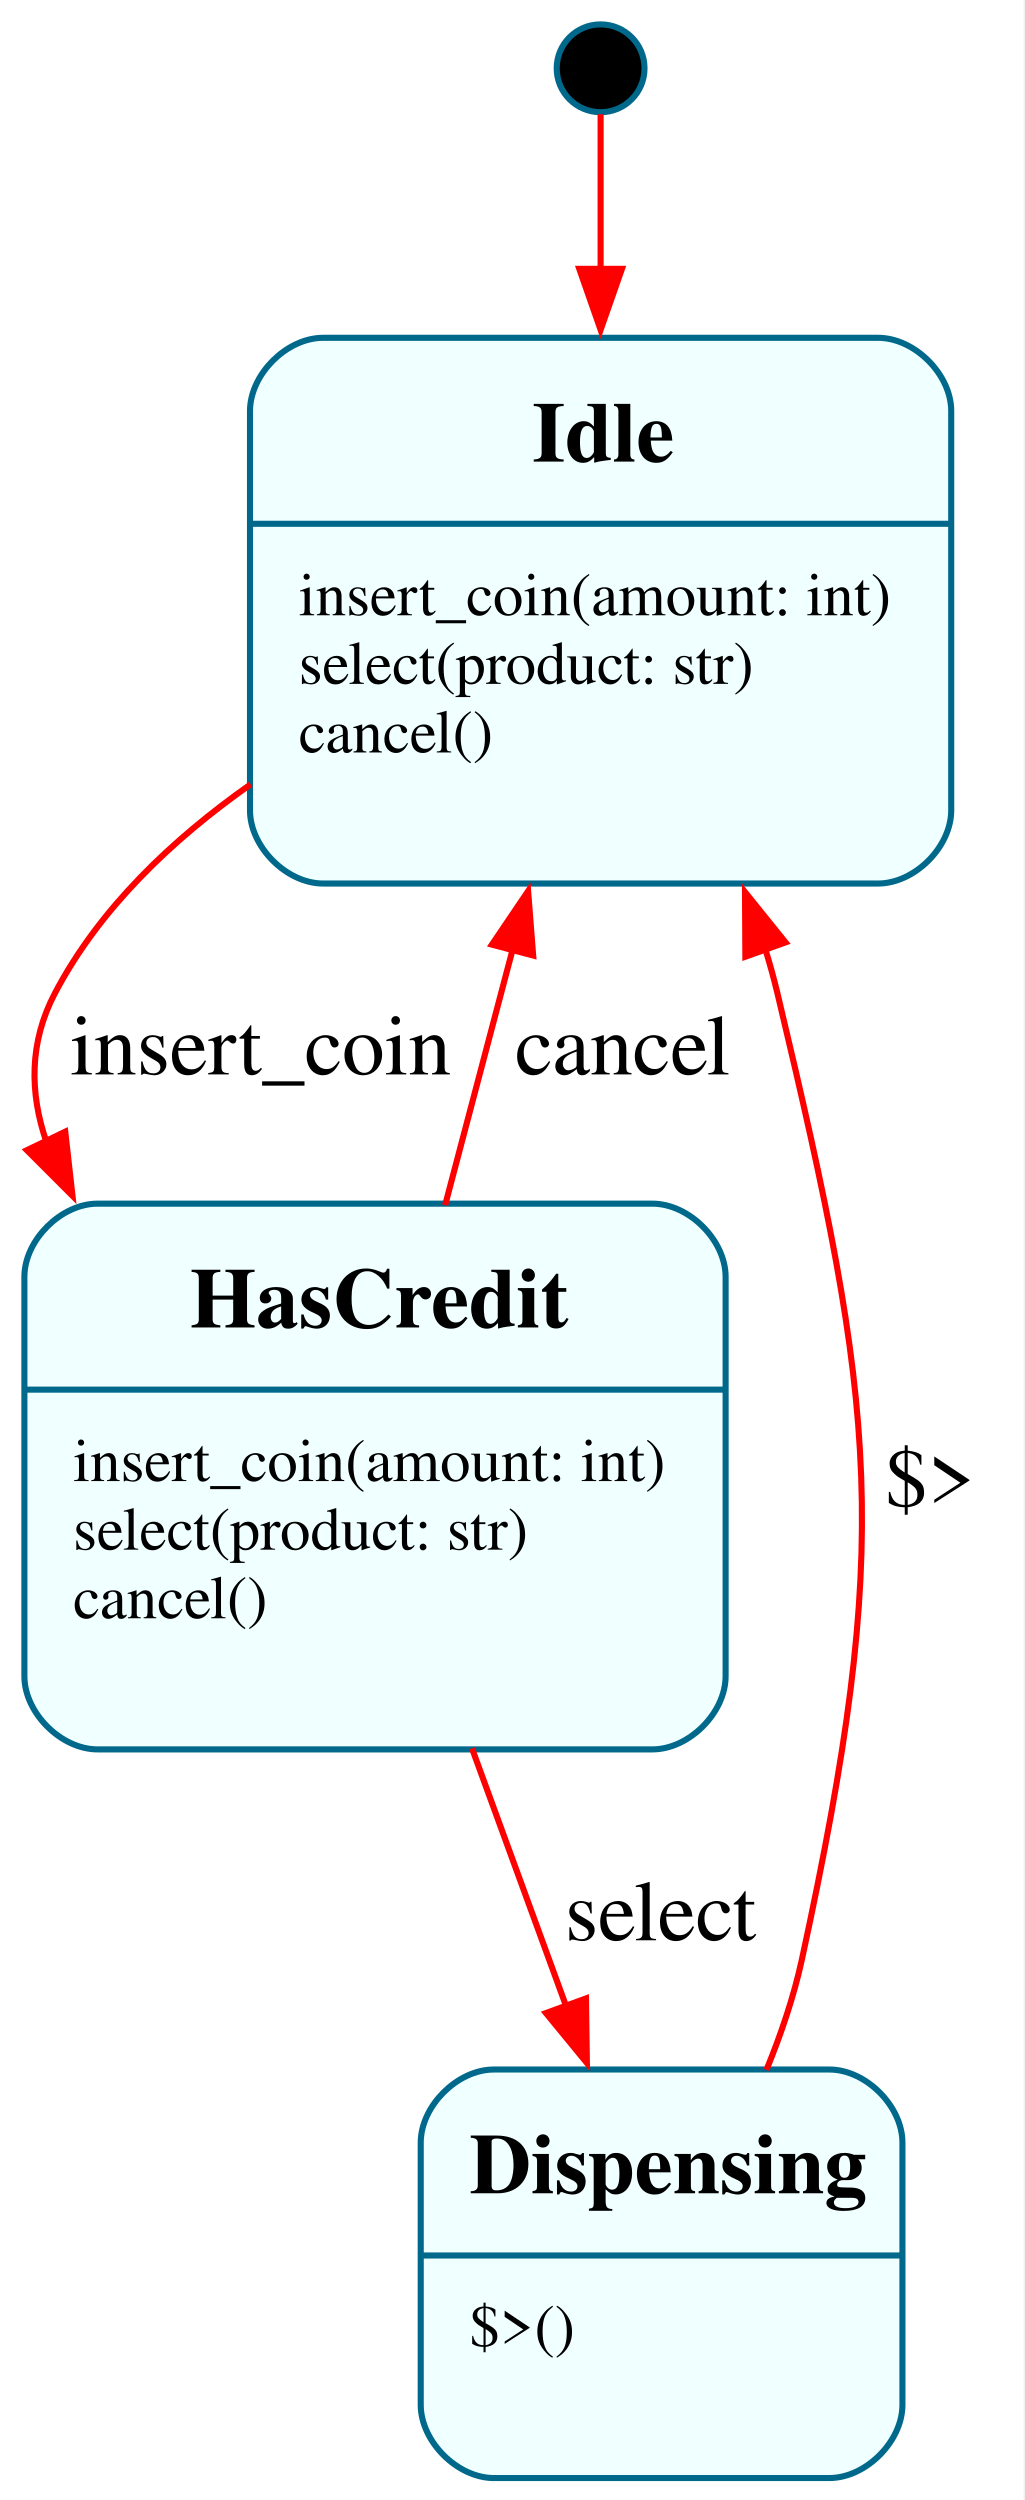
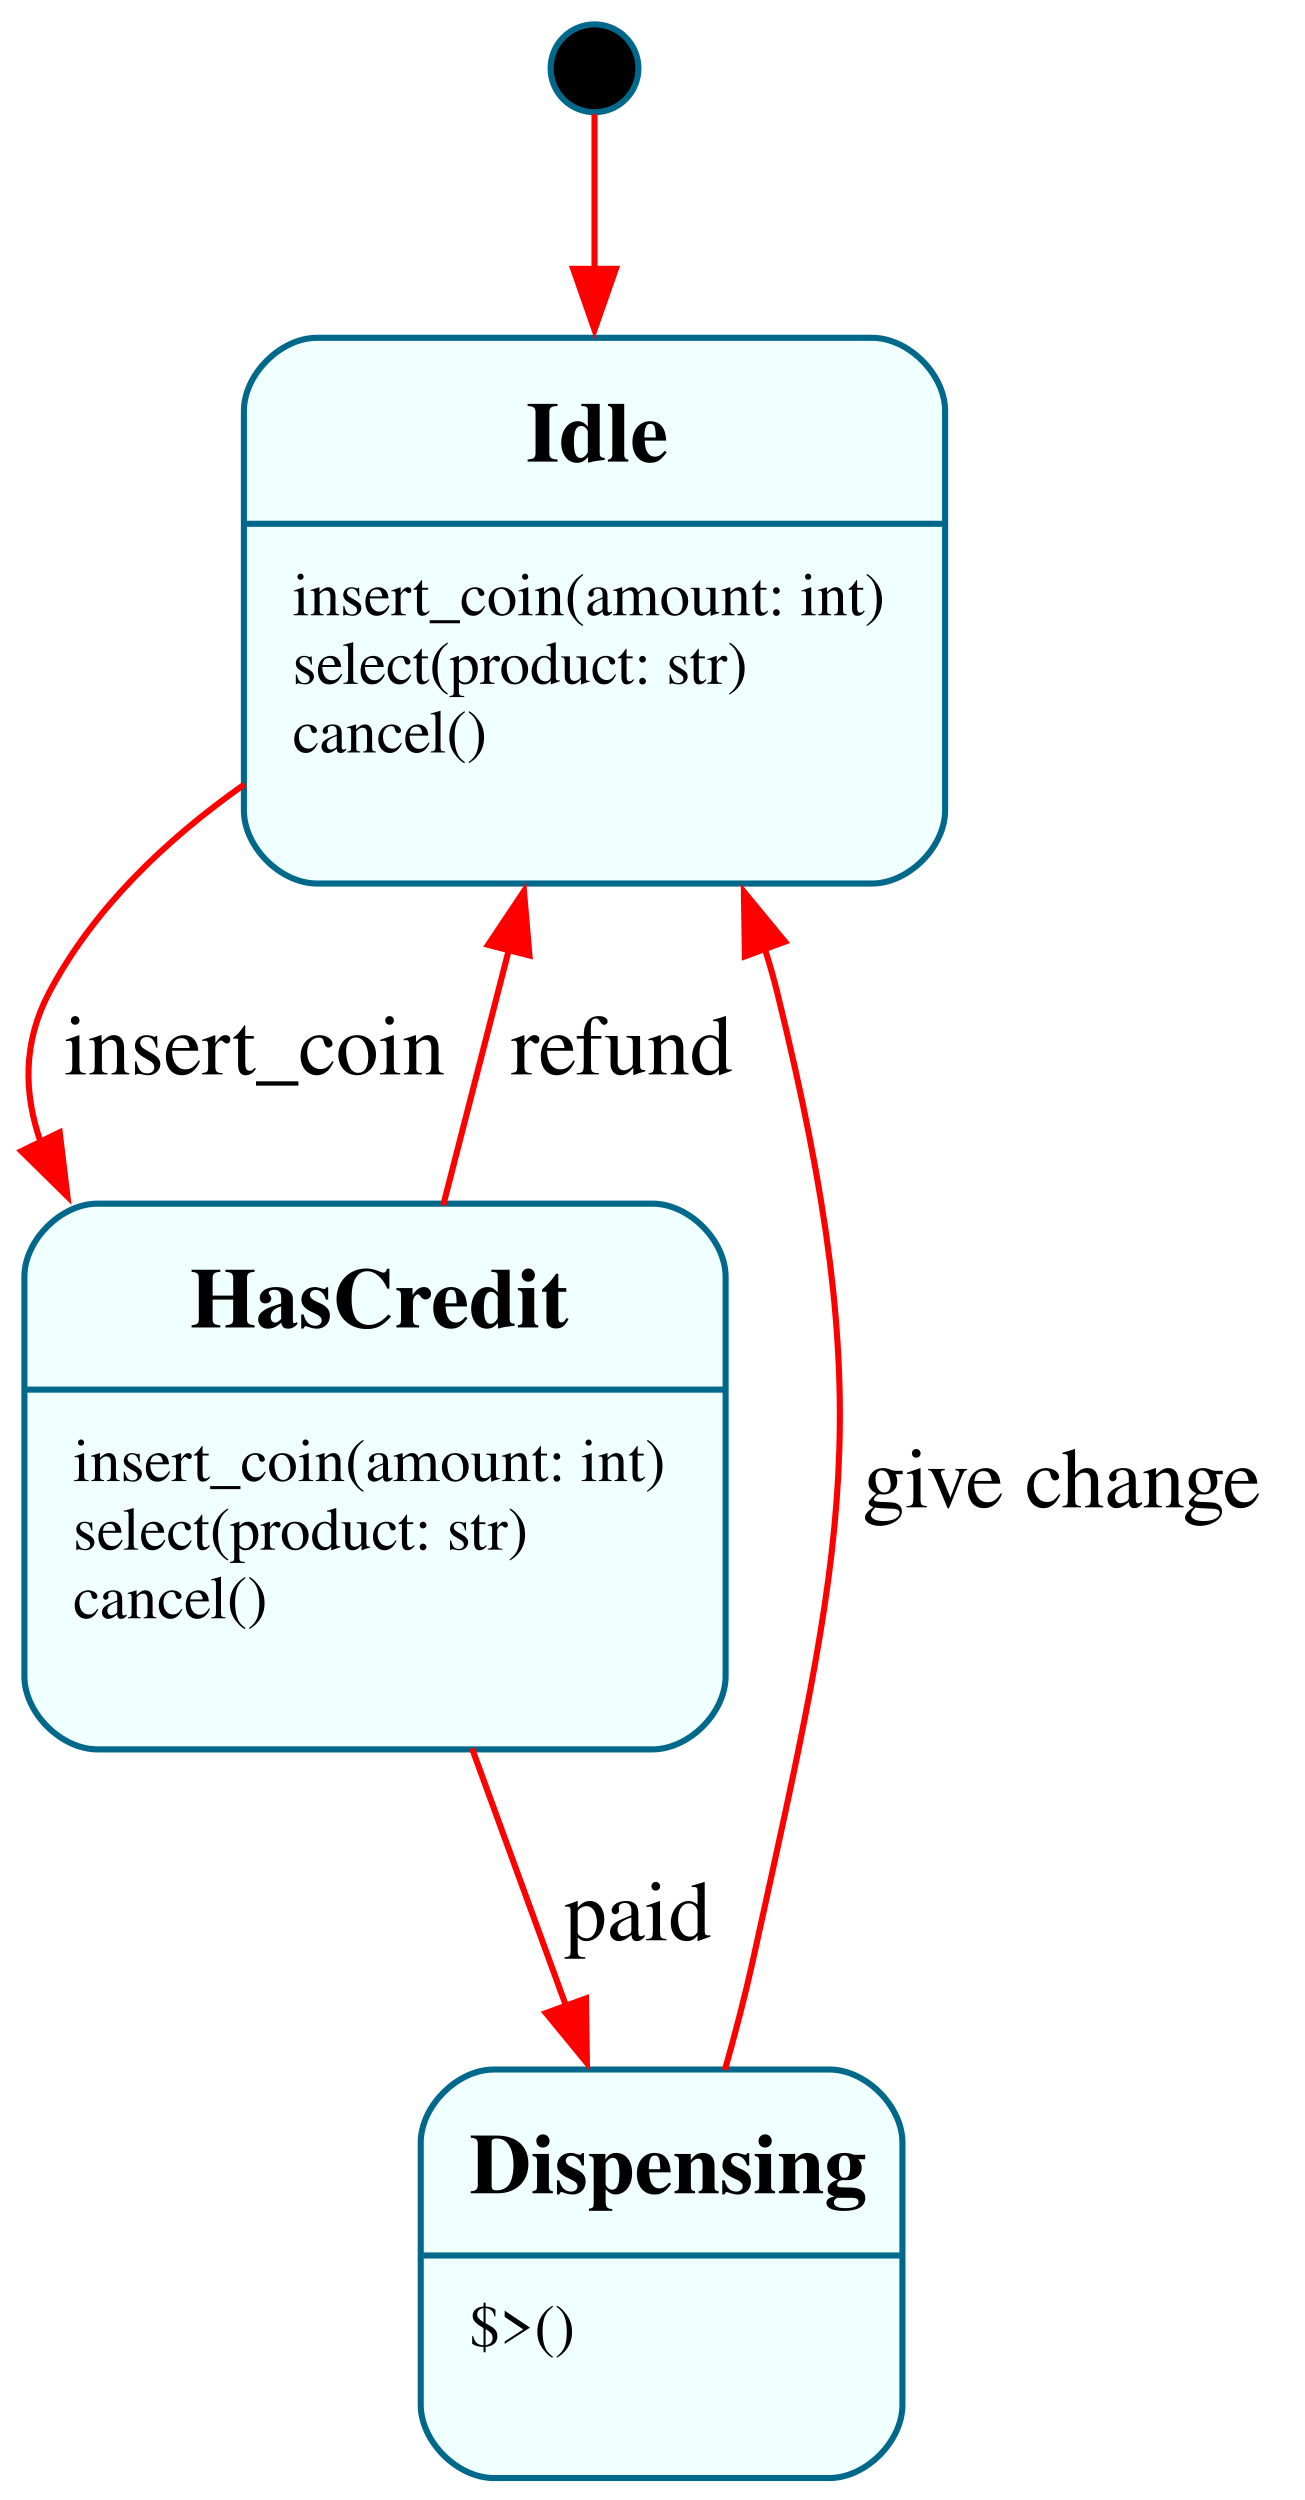
- <svg xmlns="http://www.w3.org/2000/svg" width="168pt" height="410pt" viewBox="0.00 0.00 168.00 410.00">
+ <svg xmlns="http://www.w3.org/2000/svg" width="214pt" height="410pt" viewBox="0.00 0.00 214.00 410.00">
  <g id="graph0" class="graph" transform="scale(1 1) rotate(0) translate(4 406.4)">
-     <polygon fill="white" stroke="none" points="-4,4 -4,-406.4 163.86,-406.4 163.86,4 -4,4" />
+     <polygon fill="white" stroke="none" points="-4,4 -4,-406.4 210.49,-406.4 210.49,4 -4,4" />
    <g id="node1" class="node">
-       <ellipse fill="black" stroke="#00688b" cx="94.5" cy="-395.2" rx="7.2" ry="7.2" />
+       <ellipse fill="black" stroke="#00688b" cx="93.5" cy="-395.2" rx="7.2" ry="7.2" />
    </g>
    <g id="node2" class="node">
-       <path fill="azure" stroke="none" d="M140,-351C140,-351 49,-351 49,-351 43,-351 37,-345 37,-339 37,-339 37,-273.5 37,-273.5 37,-267.5 43,-261.5 49,-261.5 49,-261.5 140,-261.5 140,-261.5 146,-261.5 152,-267.5 152,-273.5 152,-273.5 152,-339 152,-339 152,-345 146,-351 140,-351" />
-       <text xml:space="preserve" text-anchor="start" x="83.25" y="-330.7" font-family="Times,serif" font-weight="bold" font-size="14.00">Idle</text>
-       <text xml:space="preserve" text-anchor="start" x="45" y="-305.5" font-family="Times,serif" font-size="10.00">insert_coin(amount: int)</text>
-       <text xml:space="preserve" text-anchor="start" x="45" y="-294.25" font-family="Times,serif" font-size="10.00">select(product: str)</text>
-       <text xml:space="preserve" text-anchor="start" x="45" y="-283" font-family="Times,serif" font-size="10.00">cancel()</text>
-       <text xml:space="preserve" text-anchor="start" x="81" y="-271.75" font-family="Times,serif" font-size="10.00">            </text>
-       <polygon fill="#00688b" stroke="#00688b" points="37,-320.5 37,-320.5 152,-320.5 152,-320.5 37,-320.5" />
-       <path fill="none" stroke="#00688b" d="M49,-261.5C49,-261.5 140,-261.5 140,-261.5 146,-261.5 152,-267.5 152,-273.5 152,-273.5 152,-339 152,-339 152,-345 146,-351 140,-351 140,-351 49,-351 49,-351 43,-351 37,-345 37,-339 37,-339 37,-273.5 37,-273.5 37,-267.5 43,-261.5 49,-261.5" />
+       <path fill="azure" stroke="none" d="M139,-351C139,-351 48,-351 48,-351 42,-351 36,-345 36,-339 36,-339 36,-273.5 36,-273.5 36,-267.5 42,-261.5 48,-261.5 48,-261.5 139,-261.5 139,-261.5 145,-261.5 151,-267.5 151,-273.5 151,-273.5 151,-339 151,-339 151,-345 145,-351 139,-351" />
+       <text xml:space="preserve" text-anchor="start" x="82.25" y="-330.7" font-family="Times,serif" font-weight="bold" font-size="14.00">Idle</text>
+       <text xml:space="preserve" text-anchor="start" x="44" y="-305.5" font-family="Times,serif" font-size="10.00">insert_coin(amount: int)</text>
+       <text xml:space="preserve" text-anchor="start" x="44" y="-294.25" font-family="Times,serif" font-size="10.00">select(product: str)</text>
+       <text xml:space="preserve" text-anchor="start" x="44" y="-283" font-family="Times,serif" font-size="10.00">cancel()</text>
+       <text xml:space="preserve" text-anchor="start" x="80" y="-271.75" font-family="Times,serif" font-size="10.00">            </text>
+       <polygon fill="#00688b" stroke="#00688b" points="36,-320.5 36,-320.5 151,-320.5 151,-320.5 36,-320.5" />
+       <path fill="none" stroke="#00688b" d="M48,-261.5C48,-261.5 139,-261.5 139,-261.5 145,-261.5 151,-267.5 151,-273.5 151,-273.5 151,-339 151,-339 151,-345 145,-351 139,-351 139,-351 48,-351 48,-351 42,-351 36,-345 36,-339 36,-339 36,-273.5 36,-273.5 36,-267.5 42,-261.5 48,-261.5" />
    </g>
    <g id="edge1" class="edge">
-       <path fill="none" stroke="red" d="M94.5,-387.66C94.5,-381.75 94.5,-372.41 94.5,-362.16" />
-       <polygon fill="red" stroke="red" points="98,-362.31 94.5,-352.31 91,-362.31 98,-362.31" />
+       <path fill="none" stroke="red" d="M93.5,-387.66C93.5,-381.75 93.5,-372.41 93.5,-362.16" />
+       <polygon fill="red" stroke="red" points="97,-362.31 93.5,-352.31 90,-362.31 97,-362.31" />
    </g>
    <g id="node3" class="node">
      <path fill="azure" stroke="none" d="M103,-209C103,-209 12,-209 12,-209 6,-209 0,-203 0,-197 0,-197 0,-131.5 0,-131.5 0,-125.5 6,-119.5 12,-119.5 12,-119.5 103,-119.5 103,-119.5 109,-119.5 115,-125.5 115,-131.5 115,-131.5 115,-197 115,-197 115,-203 109,-209 103,-209" />
      <text xml:space="preserve" text-anchor="start" x="27.12" y="-188.7" font-family="Times,serif" font-weight="bold" font-size="14.00">HasCredit</text>
      <text xml:space="preserve" text-anchor="start" x="8" y="-163.5" font-family="Times,serif" font-size="10.00">insert_coin(amount: int)</text>
      <text xml:space="preserve" text-anchor="start" x="8" y="-152.25" font-family="Times,serif" font-size="10.00">select(product: str)</text>
      <text xml:space="preserve" text-anchor="start" x="8" y="-141" font-family="Times,serif" font-size="10.00">cancel()</text>
      <text xml:space="preserve" text-anchor="start" x="44" y="-129.75" font-family="Times,serif" font-size="10.00">            </text>
      <polygon fill="#00688b" stroke="#00688b" points="0,-178.5 0,-178.5 115,-178.5 115,-178.5 0,-178.5" />
      <path fill="none" stroke="#00688b" d="M12,-119.5C12,-119.5 103,-119.5 103,-119.5 109,-119.5 115,-125.5 115,-131.5 115,-131.5 115,-197 115,-197 115,-203 109,-209 103,-209 103,-209 12,-209 12,-209 6,-209 0,-203 0,-197 0,-197 0,-131.5 0,-131.5 0,-125.5 6,-119.5 12,-119.5" />
    </g>
    <g id="edge2" class="edge">
-       <path fill="none" stroke="red" d="M37.1,-277.77C24.25,-268.74 12.28,-257.37 5,-243.5 0.77,-235.44 0.86,-227.19 3.58,-219.21" />
-       <polygon fill="red" stroke="red" points="6.7,-220.81 7.89,-210.28 0.4,-217.77 6.7,-220.81" />
-       <text xml:space="preserve" text-anchor="middle" x="38.75" y="-230.2" font-family="Times,serif" font-size="14.00"> insert_coin </text>
+       <path fill="none" stroke="red" d="M36.1,-277.77C23.25,-268.74 11.28,-257.37 4,-243.5 -0.25,-235.39 -0.13,-227.12 2.66,-219.13" />
+       <polygon fill="red" stroke="red" points="5.79,-220.7 7.06,-210.18 -0.49,-217.61 5.79,-220.7" />
+       <text xml:space="preserve" text-anchor="middle" x="37.75" y="-230.2" font-family="Times,serif" font-size="14.00"> insert_coin </text>
    </g>
    <g id="edge4" class="edge">
-       <path fill="none" stroke="red" d="M69,-208.75C72.51,-222.05 76.42,-236.85 80.1,-250.78" />
-       <polygon fill="red" stroke="red" points="76.67,-251.48 82.61,-260.26 83.44,-249.69 76.67,-251.48" />
-       <text xml:space="preserve" text-anchor="middle" x="98.11" y="-230.2" font-family="Times,serif" font-size="14.00"> cancel </text>
+       <path fill="none" stroke="red" d="M68.69,-208.75C72.11,-222.05 75.91,-236.85 79.49,-250.78" />
+       <polygon fill="red" stroke="red" points="76.05,-251.44 81.93,-260.25 82.83,-249.7 76.05,-251.44" />
+       <text xml:space="preserve" text-anchor="middle" x="97.95" y="-230.2" font-family="Times,serif" font-size="14.00"> refund </text>
    </g>
    <g id="node4" class="node">
      <path fill="azure" stroke="none" d="M132,-67C132,-67 77,-67 77,-67 71,-67 65,-61 65,-55 65,-55 65,-12 65,-12 65,-6 71,0 77,0 77,0 132,0 132,0 138,0 144,-6 144,-12 144,-12 144,-55 144,-55 144,-61 138,-67 132,-67" />
      <text xml:space="preserve" text-anchor="start" x="73" y="-46.7" font-family="Times,serif" font-weight="bold" font-size="14.00">Dispensing</text>
      <text xml:space="preserve" text-anchor="start" x="73" y="-21.5" font-family="Times,serif" font-size="10.00">$&gt;()</text>
      <text xml:space="preserve" text-anchor="start" x="73" y="-10.25" font-family="Times,serif" font-size="10.00">            </text>
      <polygon fill="#00688b" stroke="#00688b" points="65,-36.5 65,-36.5 144,-36.5 144,-36.5 65,-36.5" />
      <path fill="none" stroke="#00688b" d="M77,0C77,0 132,0 132,0 138,0 144,-6 144,-12 144,-12 144,-55 144,-55 144,-61 138,-67 132,-67 132,-67 77,-67 77,-67 71,-67 65,-61 65,-55 65,-55 65,-12 65,-12 65,-6 71,0 77,0" />
    </g>
    <g id="edge3" class="edge">
      <path fill="none" stroke="red" d="M73.41,-119.66C78.41,-105.96 83.93,-90.85 88.91,-77.21" />
      <polygon fill="red" stroke="red" points="92.1,-78.66 92.25,-68.07 85.53,-76.26 92.1,-78.66" />
-       <text xml:space="preserve" text-anchor="middle" x="104.33" y="-88.2" font-family="Times,serif" font-size="14.00"> select </text>
+       <text xml:space="preserve" text-anchor="middle" x="100.58" y="-88.2" font-family="Times,serif" font-size="14.00"> paid </text>
    </g>
    <g id="edge5" class="edge">
-       <path fill="none" stroke="red" d="M121.7,-66.94C124.1,-72.81 126.19,-78.97 127.5,-85 142.44,-153.86 139.84,-174.95 123.5,-243.5 122.92,-245.93 122.24,-248.39 121.48,-250.84" />
-       <polygon fill="red" stroke="red" points="118.24,-249.5 118.18,-260.1 124.83,-251.85 118.24,-249.5" />
-       <text xml:space="preserve" text-anchor="middle" x="148.61" y="-159.2" font-family="Times,serif" font-size="14.00"> $&gt; </text>
+       <path fill="none" stroke="red" d="M114.88,-66.92C116.58,-72.89 118.2,-79.1 119.5,-85 134.63,-153.82 140.29,-175.06 123.5,-243.5 122.9,-245.95 122.19,-248.41 121.41,-250.87" />
+       <polygon fill="red" stroke="red" points="118.16,-249.56 118,-260.15 124.73,-251.97 118.16,-249.56" />
+       <text xml:space="preserve" text-anchor="middle" x="170.11" y="-159.2" font-family="Times,serif" font-size="14.00"> give change </text>
    </g>
  </g>
</svg>
